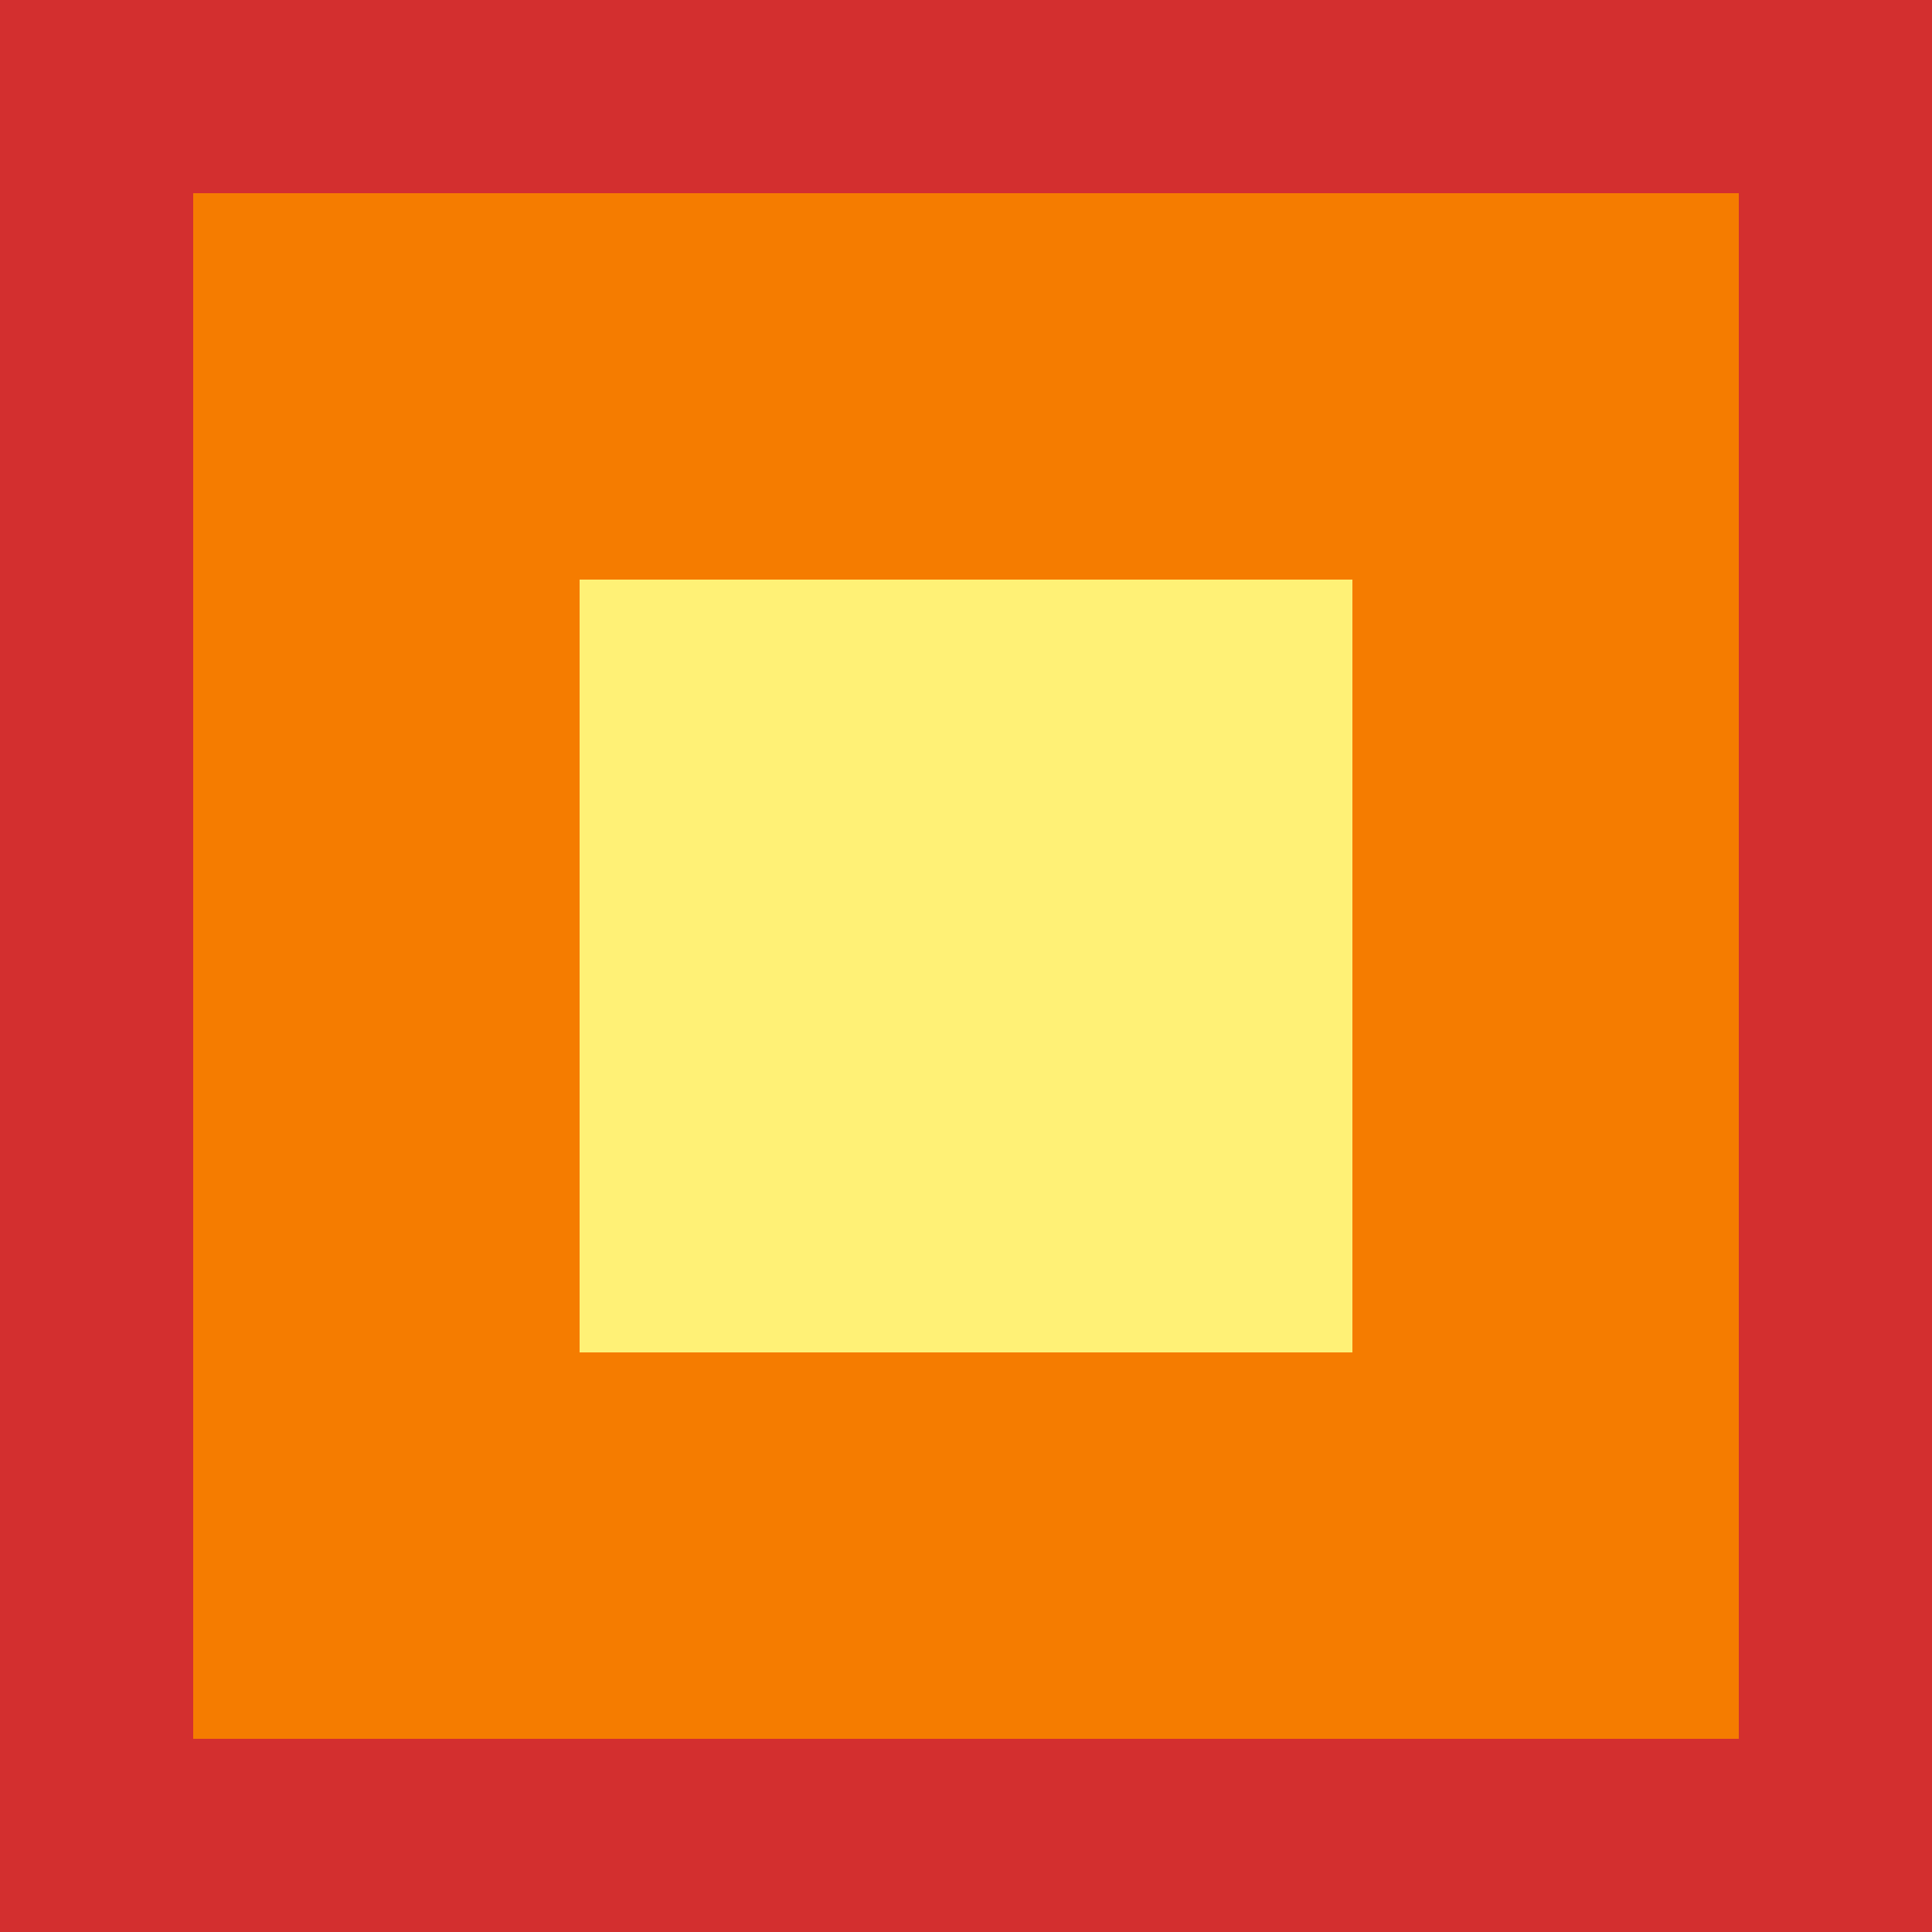
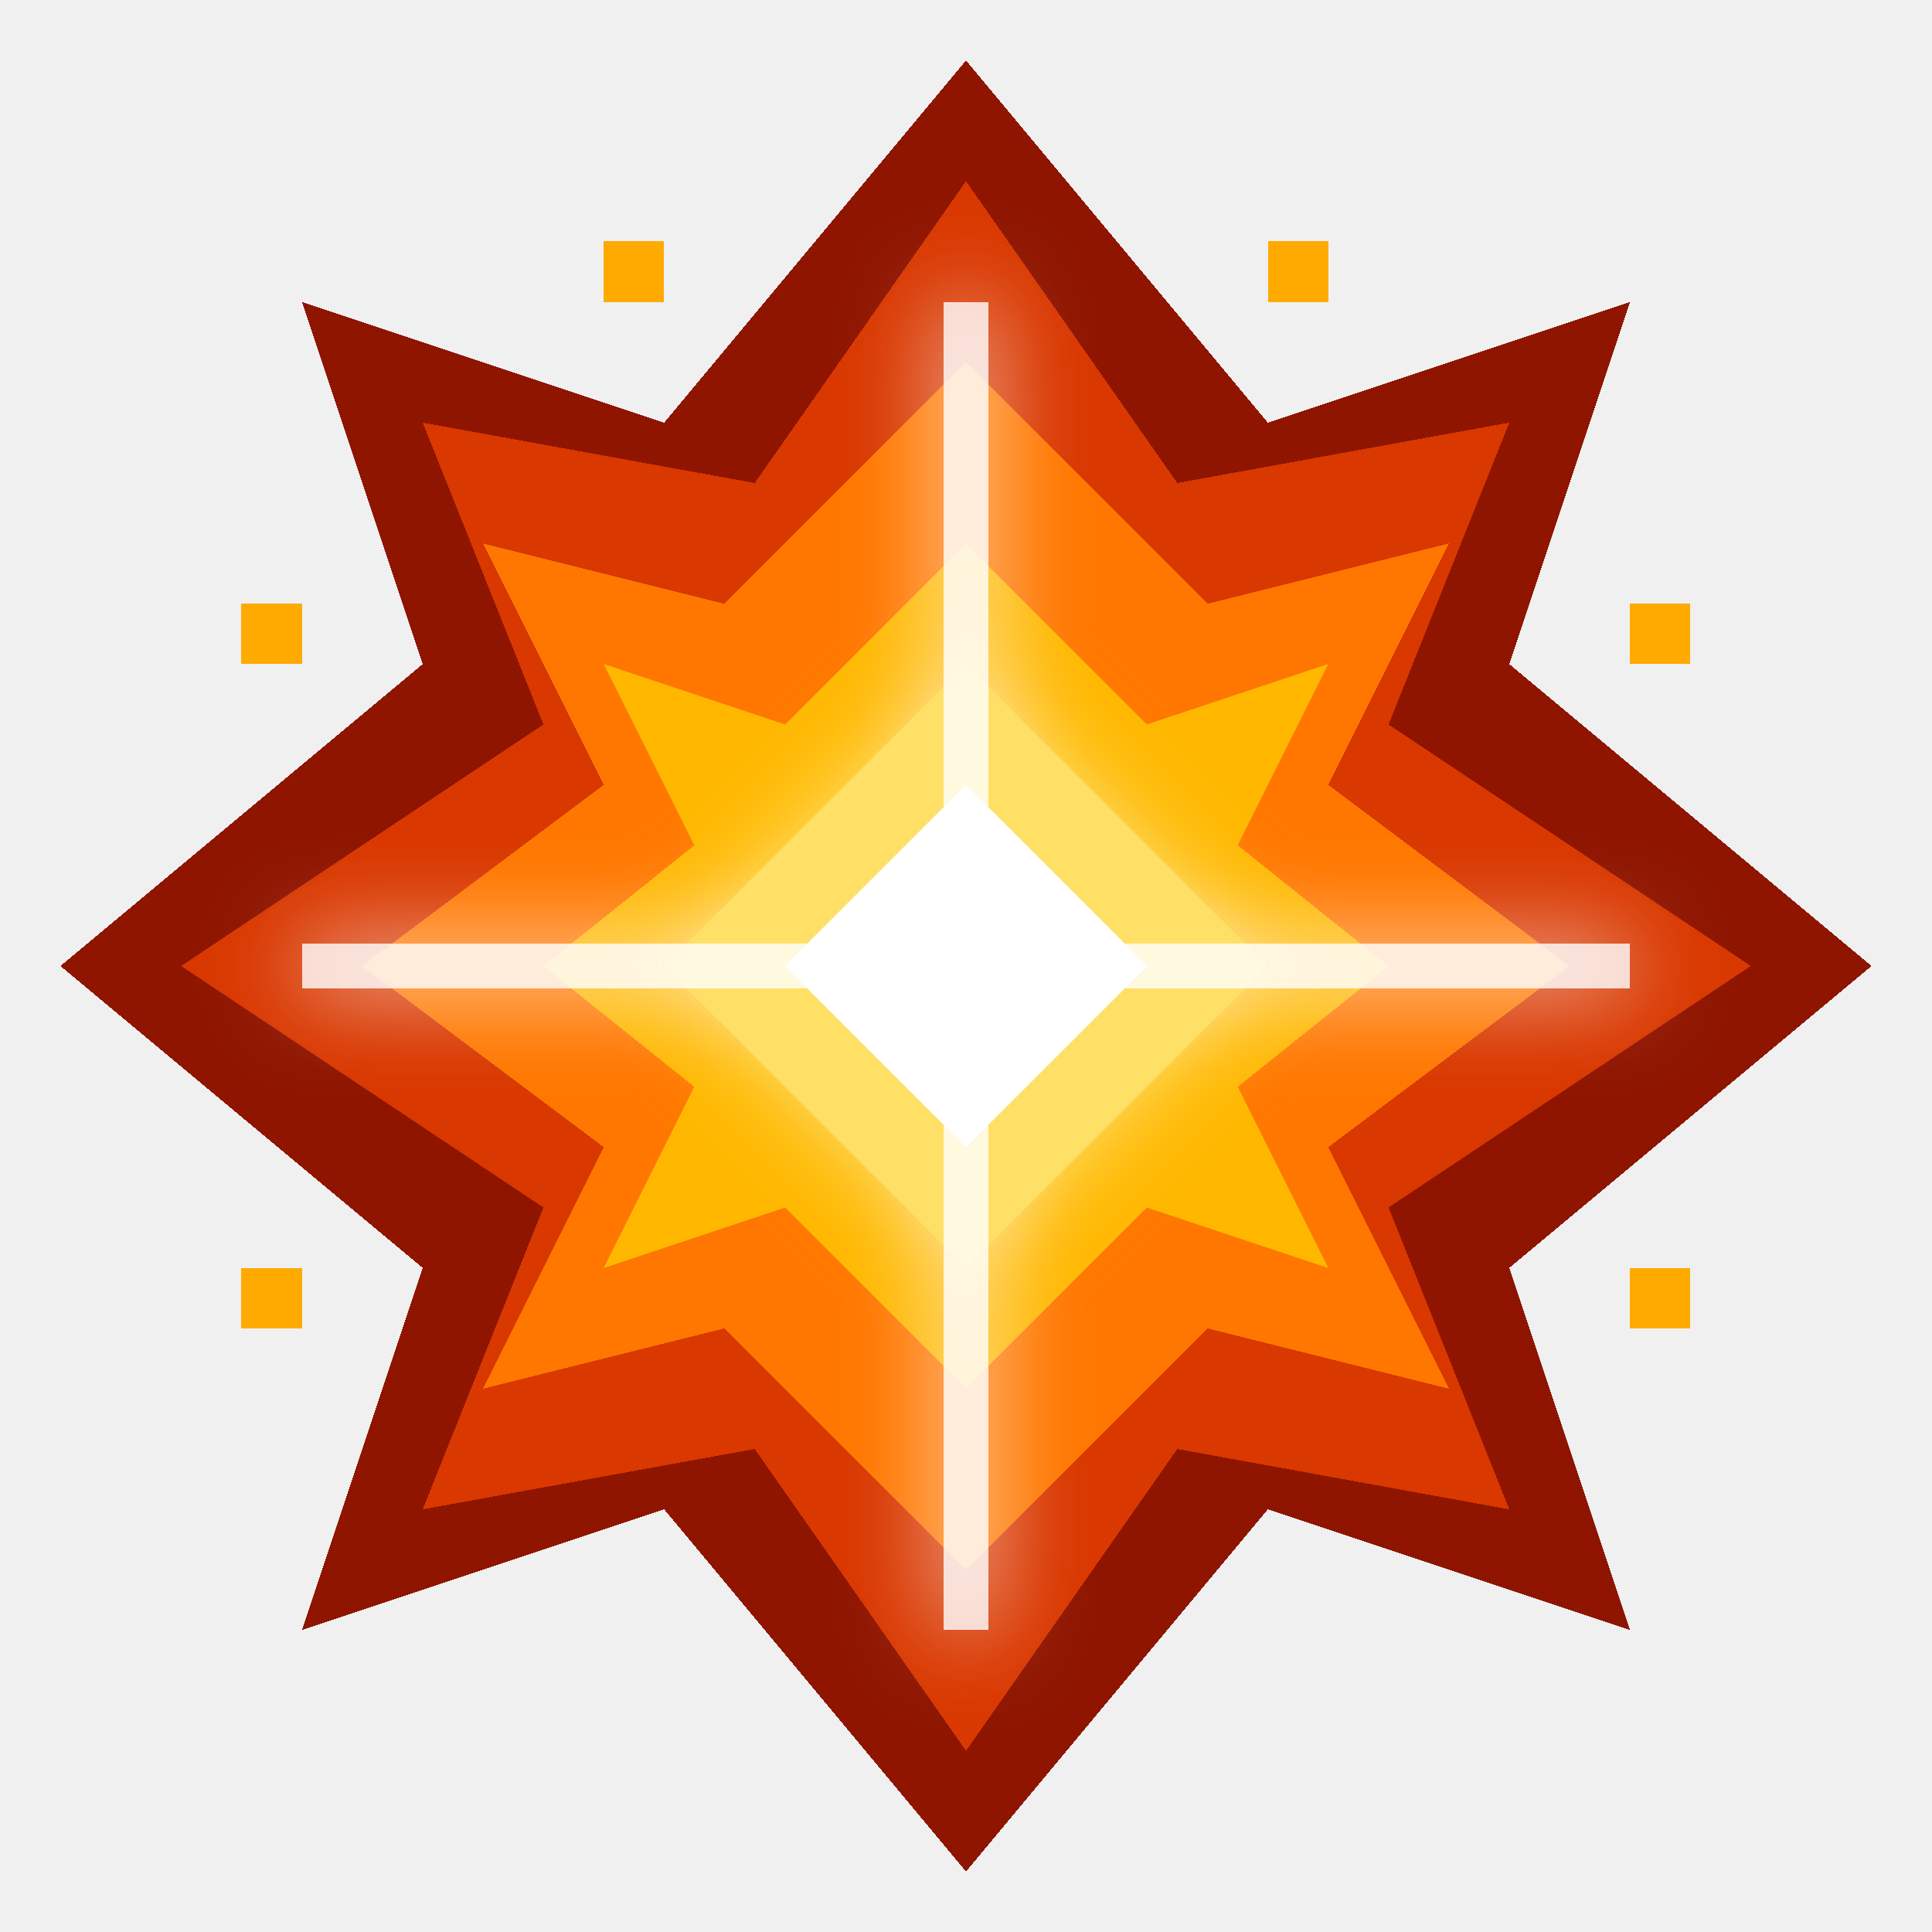
- <svg xmlns="http://www.w3.org/2000/svg" viewBox="0 0 10 10" width="10" height="10" preserveAspectRatio="none">
-   <rect x="0" y="0" width="10" height="10" fill="#D32F2F" />
-   <rect x="1" y="1" width="8" height="8" fill="#F57C00" />
-   <rect x="3" y="3" width="4" height="4" fill="#FFF176" />
+ <svg xmlns="http://www.w3.org/2000/svg" viewBox="0 0 64 64" width="64" height="64" shape-rendering="crispEdges">
+   <defs>
+     <filter id="expGlowCenter" x="-20%" y="-20%" width="140%" height="140%">
+       <feGaussianBlur stdDeviation="1.5" result="blur" />
+       <feComposite in="SourceGraphic" in2="blur" operator="over" />
+     </filter>
+   </defs>
+   <polygon points="32,2 42,14 54,10 50,22 62,32 50,42 54,54 42,50 32,62 22,50 10,54 14,42 2,32 14,22 10,10 22,14" fill="#8f1500" />
+   <polygon points="32,6 39,16 50,14 46,24 58,32 46,40 50,50 39,48 32,58 25,48 14,50 18,40 6,32 18,24 14,14 25,16" fill="#d93800" />
+   <polygon points="32,12 40,20 48,18 44,26 52,32 44,38 48,46 40,44 32,52 24,44 16,46 20,38 12,32 20,26 16,18 24,20" fill="#ff7700" />
+   <polygon points="32,18 38,24 44,22 41,28 46,32 41,36 44,42 38,40 32,46 26,40 20,42 23,36 18,32 23,28 20,22 26,24" fill="#ffb700" />
+   <g filter="url(#expGlowCenter)">
+     <polygon points="32,22 42,32 32,42 22,32" fill="#ffe066" />
+     <polygon points="32,26 38,32 32,38 26,32" fill="#ffffff" />
+     <line x1="32" y1="10" x2="32" y2="54" stroke="#ffffff" stroke-width="1.5" opacity="0.8" />
+     <line x1="10" y1="32" x2="54" y2="32" stroke="#ffffff" stroke-width="1.5" opacity="0.8" />
+   </g>
+   <rect x="20" y="8" width="2" height="2" fill="#ffaa00" />
+   <rect x="42" y="8" width="2" height="2" fill="#ffaa00" />
+   <rect x="54" y="20" width="2" height="2" fill="#ffaa00" />
+   <rect x="54" y="42" width="2" height="2" fill="#ffaa00" />
+   <rect x="8" y="20" width="2" height="2" fill="#ffaa00" />
+   <rect x="8" y="42" width="2" height="2" fill="#ffaa00" />
</svg>
